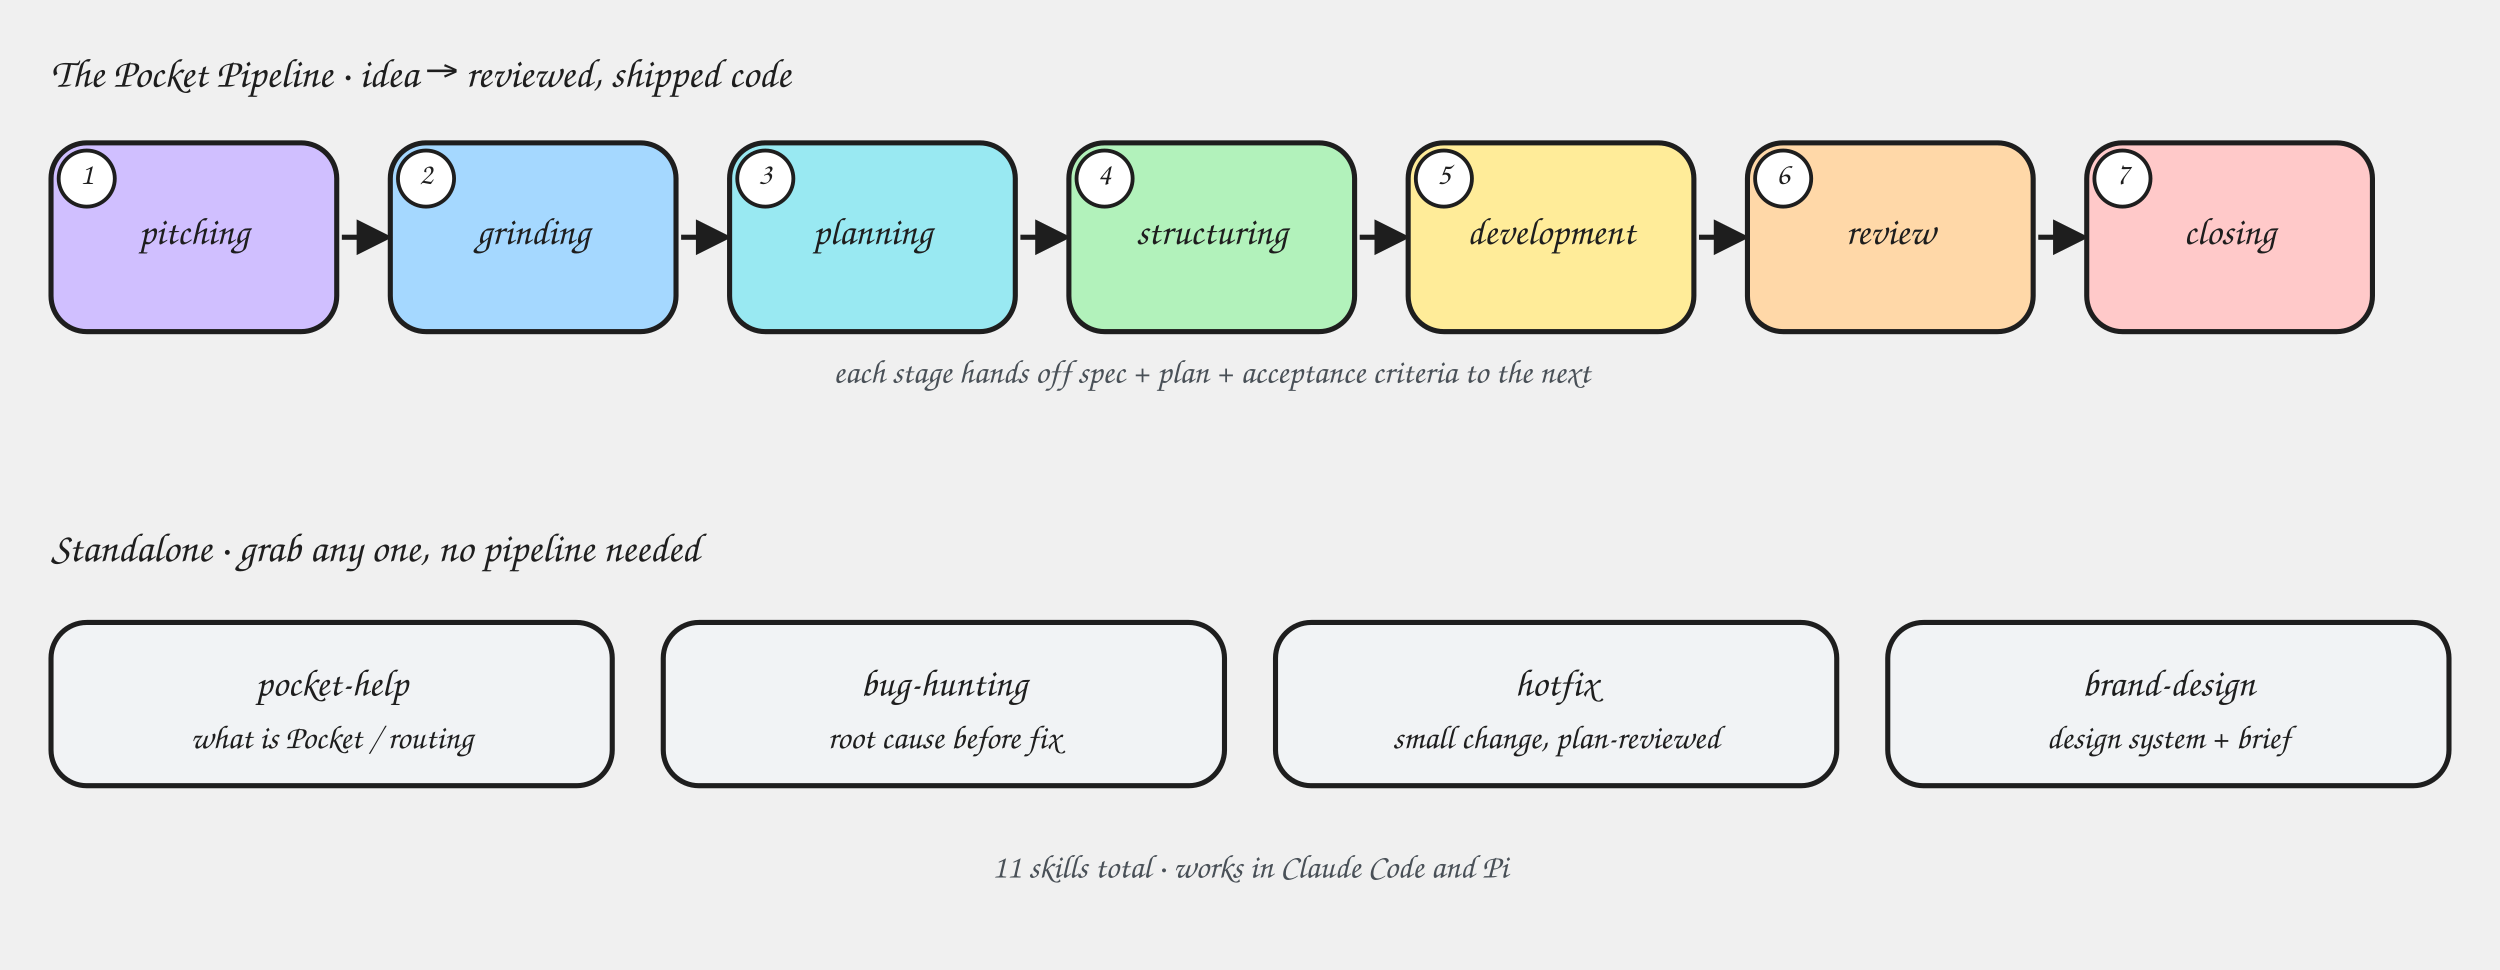
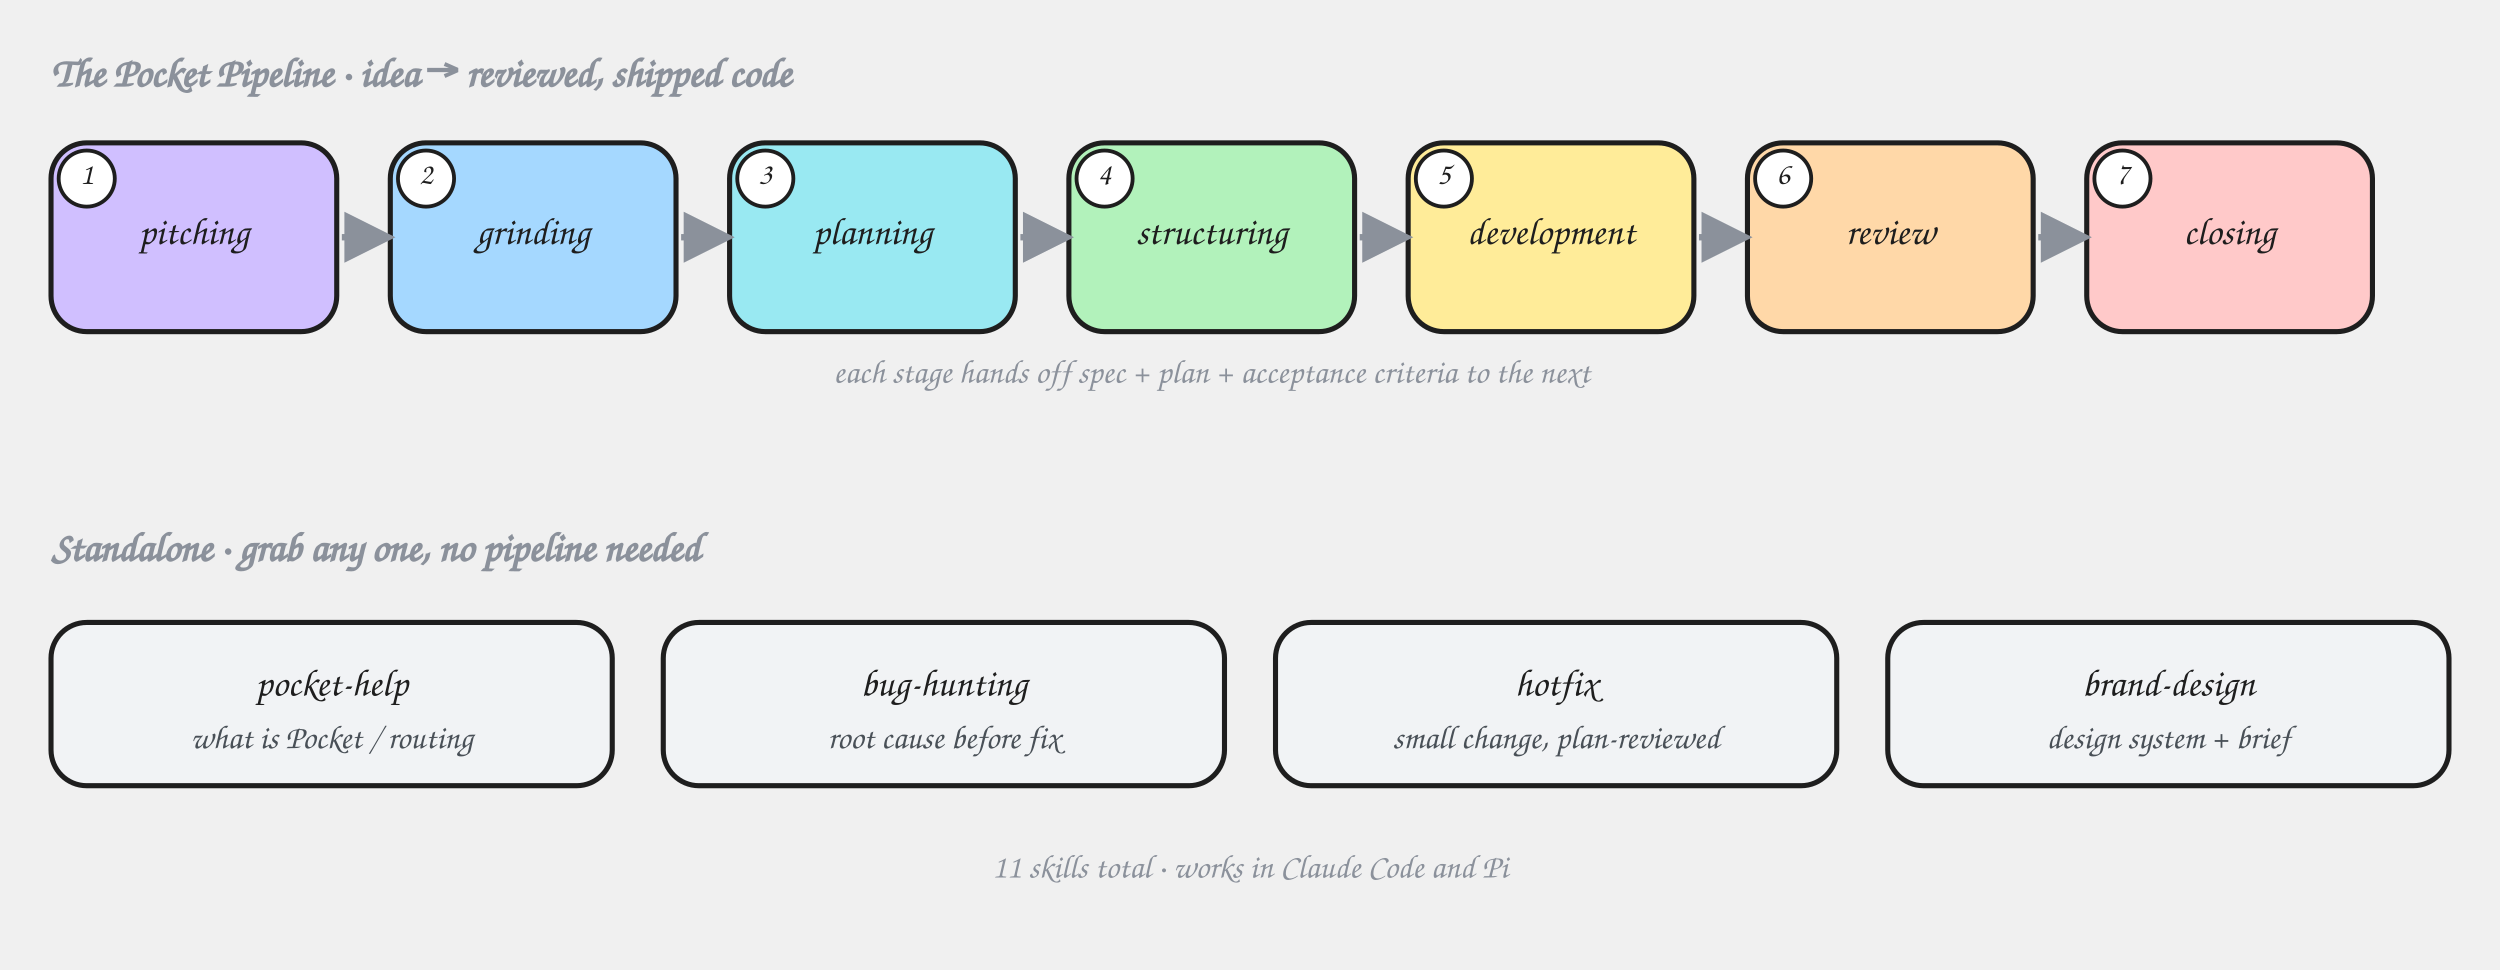
<svg xmlns="http://www.w3.org/2000/svg" viewBox="0 0 980 380" font-family="'Virgil','Excalifont','Segoe Print','Comic Sans MS',cursive" width="980" height="380">
  <defs>
-     <marker id="arrow" viewBox="0 0 10 10" refX="8" refY="5" markerWidth="7" markerHeight="7" orient="auto-start-reverse">
-       <path d="M0,0 L10,5 L0,10 z" fill="#1e1e1e" />
+     <marker id="arrow" viewBox="0 0 10 10" refX="8" refY="5" markerWidth="8" markerHeight="8" orient="auto-start-reverse">
+       <path d="M0,0 L10,5 L0,10 z" fill="#8b919b" />
    </marker>
    <style>
      .box { stroke:#1e1e1e; stroke-width:2; rx:14; ry:14; stroke-linejoin:round; }
      .lbl { fill:#1e1e1e; font-size:15px; text-anchor:middle; dominant-baseline:central; }
-       .sub { fill:#1e1e1e; font-size:13px; text-anchor:middle; dominant-baseline:central; }
+       .sub { fill:#495057; font-size:13px; text-anchor:middle; dominant-baseline:central; }
      .badge { fill:#ffffff; stroke:#1e1e1e; stroke-width:1.5; }
      .num { fill:#1e1e1e; font-size:12px; text-anchor:middle; dominant-baseline:central; }
-       .hdr { fill:#1e1e1e; font-size:16px; }
-       .flow { stroke:#1e1e1e; stroke-width:2; fill:none; }
-       .caption { fill:#495057; font-size:13px; text-anchor:middle; }
+       .hdr { fill:#8b919b; font-size:16px; font-weight:bold; }
+       .flow { stroke:#8b919b; stroke-width:2.5; fill:none; }
+       .caption { fill:#8b919b; font-size:13px; text-anchor:middle; }
    </style>
  </defs>
  <text class="hdr" x="20" y="34">The Pocket Pipeline · idea → reviewed, shipped code</text>
  <rect class="box" x="20" y="56" width="112" height="74" fill="#d0bfff" />
  <text class="lbl" x="76" y="93">pitching</text>
  <circle class="badge" cx="34" cy="70" r="11" />
  <text class="num" x="34" y="70">1</text>
  <rect class="box" x="153" y="56" width="112" height="74" fill="#a5d8ff" />
  <text class="lbl" x="209" y="93">grinding</text>
  <circle class="badge" cx="167" cy="70" r="11" />
  <text class="num" x="167" y="70">2</text>
  <rect class="box" x="286" y="56" width="112" height="74" fill="#99e9f2" />
  <text class="lbl" x="342" y="93">planning</text>
  <circle class="badge" cx="300" cy="70" r="11" />
  <text class="num" x="300" y="70">3</text>
  <rect class="box" x="419" y="56" width="112" height="74" fill="#b2f2bb" />
  <text class="lbl" x="475" y="93">structuring</text>
  <circle class="badge" cx="433" cy="70" r="11" />
  <text class="num" x="433" y="70">4</text>
  <rect class="box" x="552" y="56" width="112" height="74" fill="#ffec99" />
  <text class="lbl" x="608" y="93">development</text>
  <circle class="badge" cx="566" cy="70" r="11" />
  <text class="num" x="566" y="70">5</text>
  <rect class="box" x="685" y="56" width="112" height="74" fill="#ffd8a8" />
  <text class="lbl" x="741" y="93">review</text>
  <circle class="badge" cx="699" cy="70" r="11" />
  <text class="num" x="699" y="70">6</text>
  <rect class="box" x="818" y="56" width="112" height="74" fill="#ffc9c9" />
  <text class="lbl" x="874" y="93">closing</text>
  <circle class="badge" cx="832" cy="70" r="11" />
  <text class="num" x="832" y="70">7</text>
  <line class="flow" x1="134" y1="93" x2="151" y2="93" marker-end="url(#arrow)" />
  <line class="flow" x1="267" y1="93" x2="284" y2="93" marker-end="url(#arrow)" />
  <line class="flow" x1="400" y1="93" x2="417" y2="93" marker-end="url(#arrow)" />
  <line class="flow" x1="533" y1="93" x2="550" y2="93" marker-end="url(#arrow)" />
  <line class="flow" x1="666" y1="93" x2="683" y2="93" marker-end="url(#arrow)" />
  <line class="flow" x1="799" y1="93" x2="816" y2="93" marker-end="url(#arrow)" />
  <text class="caption" x="475" y="150">each stage hands off spec + plan + acceptance criteria to the next</text>
  <text class="hdr" x="20" y="220">Standalone · grab any one, no pipeline needed</text>
  <rect class="box" x="20" y="244" width="220" height="64" fill="#f1f3f5" />
  <text class="lbl" x="130" y="270">pocket-help</text>
  <text class="sub" x="130" y="291" fill="#495057">what is Pocket / routing</text>
  <rect class="box" x="260" y="244" width="220" height="64" fill="#f1f3f5" />
  <text class="lbl" x="370" y="270">bug-hunting</text>
  <text class="sub" x="370" y="291" fill="#495057">root cause before fix</text>
  <rect class="box" x="500" y="244" width="220" height="64" fill="#f1f3f5" />
  <text class="lbl" x="610" y="270">hotfix</text>
  <text class="sub" x="610" y="291" fill="#495057">small change, plan-reviewed</text>
  <rect class="box" x="740" y="244" width="220" height="64" fill="#f1f3f5" />
  <text class="lbl" x="850" y="270">brand-design</text>
  <text class="sub" x="850" y="291" fill="#495057">design system + brief</text>
  <text class="caption" x="490" y="344">11 skills total · works in Claude Code and Pi</text>
</svg>
